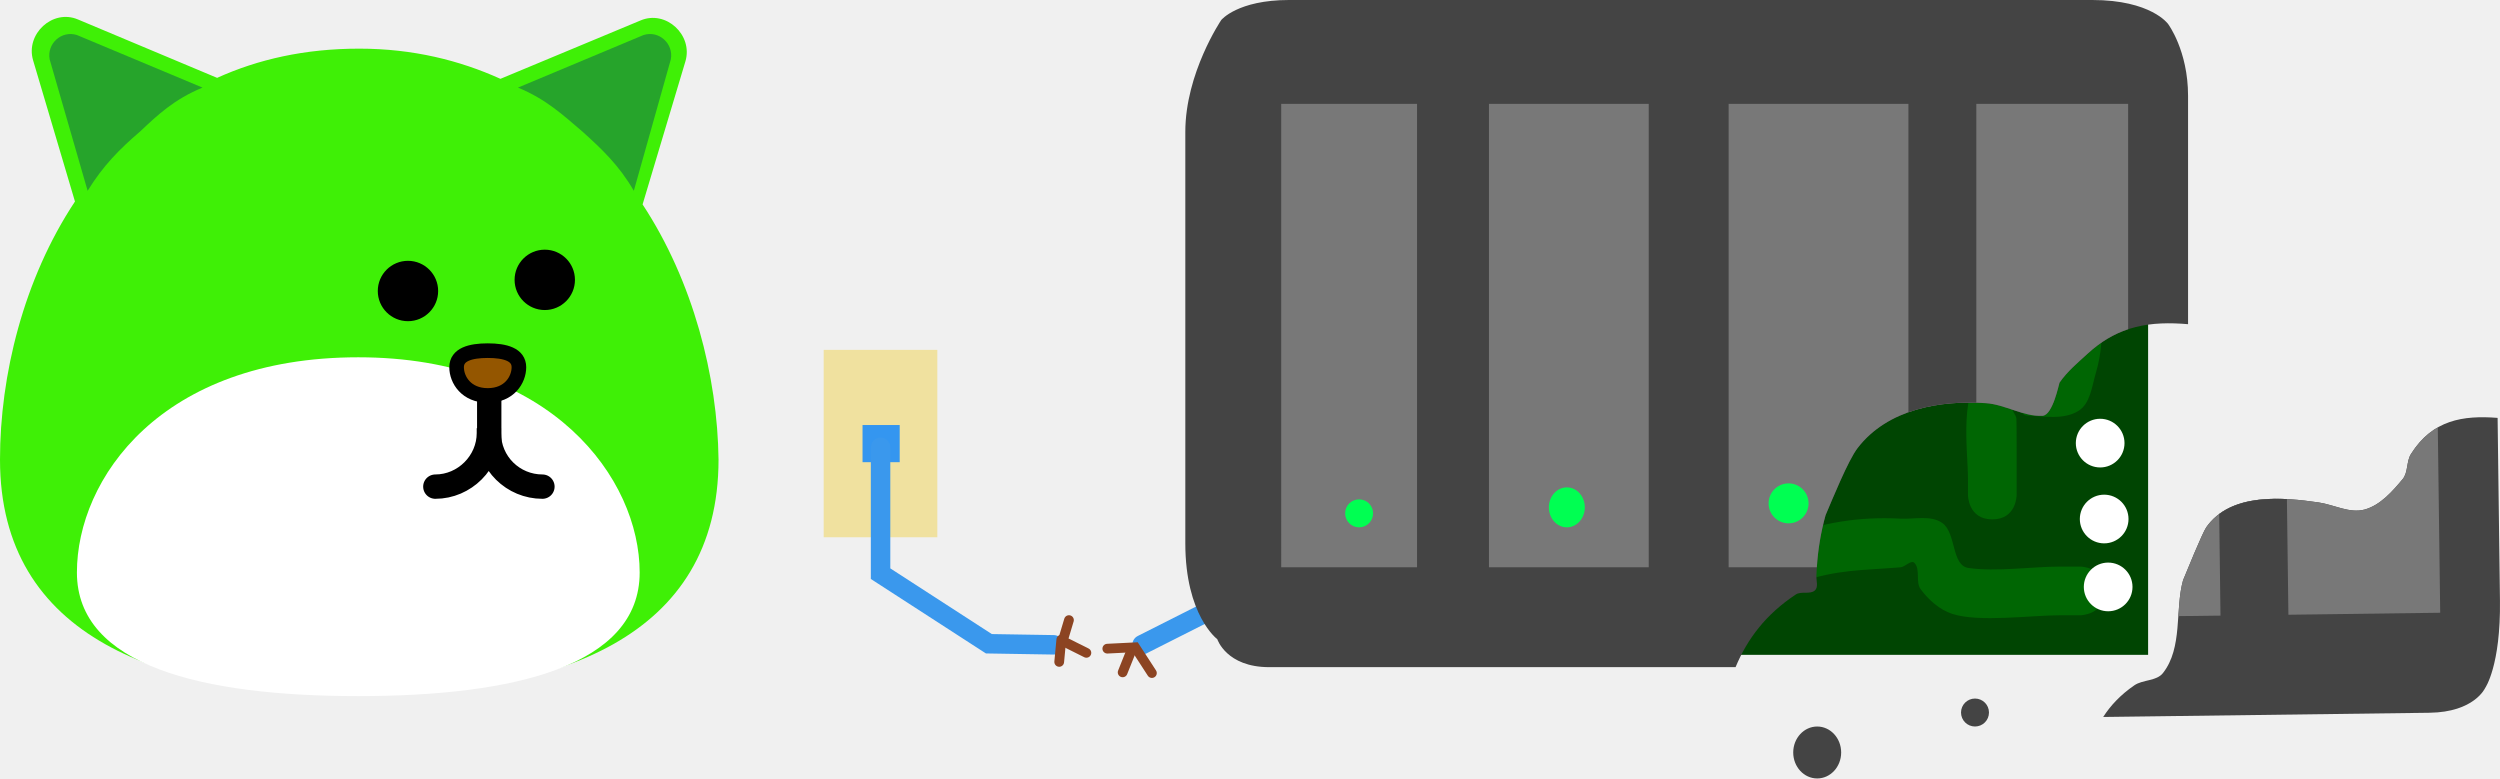
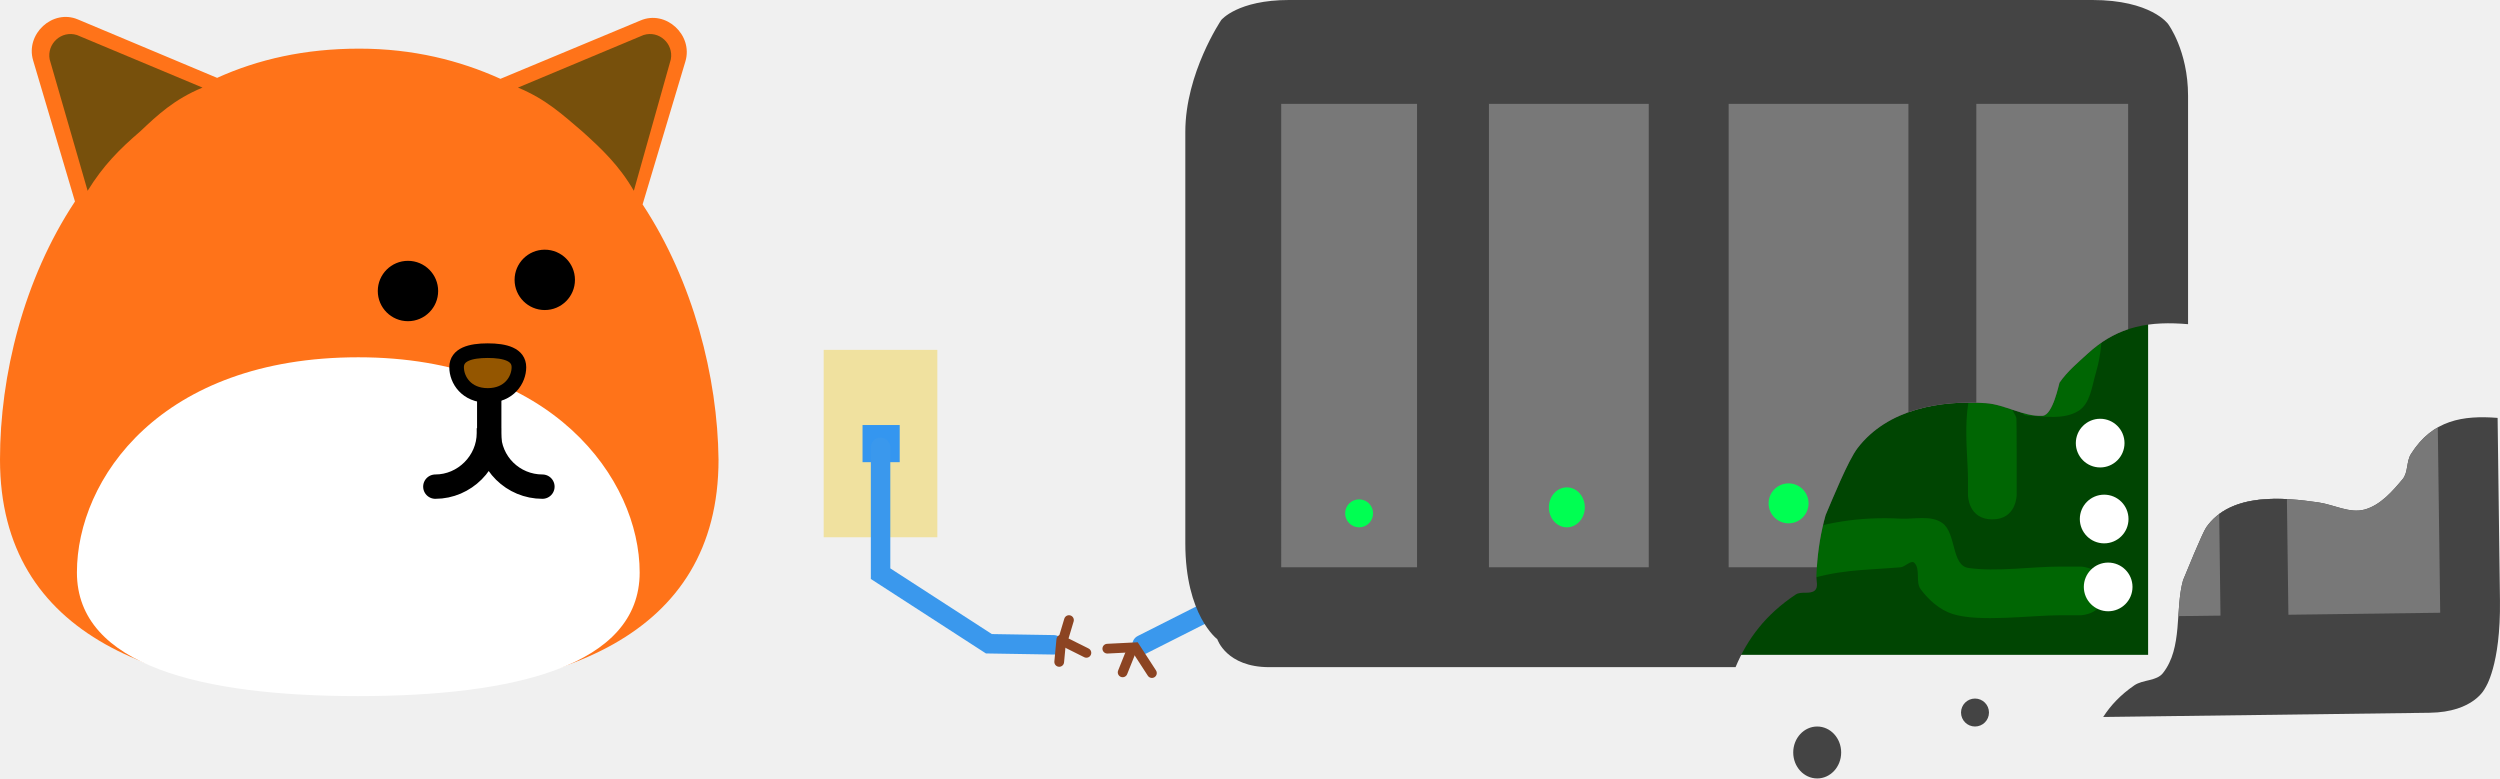
<svg xmlns="http://www.w3.org/2000/svg" version="1.1" width="256.772" height="79.953" viewBox="0,0,256.772,79.953">
-   <g transform="translate(-111.6142,-140.0234)">
+   <g transform="translate(-124.841,-156.0547)">
    <g data-paper-data="{&quot;isPaintingLayer&quot;:true}" fill-rule="nonzero" stroke-linejoin="miter" stroke-miterlimit="10" stroke-dasharray="" stroke-dashoffset="0" style="mix-blend-mode: normal">
-       <path d="M185.414,187.22c0,18.3 -16.5,24.2 -36.9,24.2c-20.4,0 -36.9,-5.9 -36.9,-24.2c0,-8.6 2.4,-18.5 7.7,-26.5l-4.3,-14.5c-0.8,-2.7 2,-5.3 4.6,-4.2l14.3,6c4.2,-1.9 9,-3 14.6,-3c5.5,0 10.3,1.2 14.5,3.1l14.4,-6c2.6,-1.1 5.4,1.5 4.6,4.2l-4.4,14.7c5.2,7.9 7.7,17.7 7.8,26.2z" fill="#3ff006" stroke="none" stroke-width="1" stroke-linecap="butt" />
-       <path d="M177.314,198.82c0,9.6 -12.9,12.7 -28.9,12.7c-16,0 -28.9,-3.1 -28.9,-12.7c0,-9.6 8.6,-22.1 28.9,-22.1c19.9,0 28.9,12.5 28.9,22.1z" fill="#ffffff" stroke="none" stroke-width="1" stroke-linecap="butt" />
-       <path d="M150.416,169.912c0,-1.712 1.388,-3.1 3.1,-3.1c1.712,0 3.1,1.388 3.1,3.1c0,1.712 -1.388,3.1 -3.1,3.1c-1.712,0 -3.1,-1.388 -3.1,-3.1z" fill="#000000" stroke="none" stroke-width="1" stroke-linecap="butt" />
-       <path d="M164.467,168.767c0,-1.712 1.388,-3.1 3.1,-3.1c1.712,0 3.1,1.388 3.1,3.1c0,1.712 -1.388,3.1 -3.1,3.1c-1.712,0 -3.1,-1.388 -3.1,-3.1z" fill="#000000" stroke="none" stroke-width="1" stroke-linecap="butt" />
-       <path d="M126.014,153.52c-2.1,1.8 -3.8,3.5 -5.4,6.1l-3.9,-13.5c-0.3,-1.6 1.2,-3 2.8,-2.5l12.9,5.4c-2.9,1.2 -4.6,2.8 -6.4,4.5z" fill="#26a42b" stroke="none" stroke-width="1" stroke-linecap="butt" />
-       <path d="M164.814,149.02l12.9,-5.4c1.6,-0.5 3.1,0.9 2.8,2.5l-3.8,13.5c-1.5,-2.6 -3.3,-4.3 -5.3,-6.1c-2,-1.7 -3.7,-3.3 -6.6,-4.5z" fill="#26a42b" stroke="none" stroke-width="1" stroke-linecap="butt" />
-       <path d="M161.862,187.006v-6.536" fill="none" stroke="#000000" stroke-width="2.5" stroke-linecap="round" />
-       <path d="M158.511,177.739c0,-1.3 1.4,-1.7 3.2,-1.7c1.8,0 3.2,0.4 3.2,1.7c0,1.3 -1,2.9 -3.2,2.9c-2.2,0 -3.2,-1.6 -3.2,-2.9z" fill="#945600" stroke="#000000" stroke-width="1.5" stroke-linecap="butt" />
-       <path d="M196.213,195.205v-19.247h11.674v19.247z" fill="#f0e19f" stroke="none" stroke-width="0" stroke-linecap="butt" />
-       <path d="M200.204,187.494v-3.817h3.817v3.817z" fill="#3496f0" stroke="none" stroke-width="0" stroke-linecap="butt" />
-       <path d="M219.834,206.252l-6.653,-0.109l-11.124,-7.198v-12.978" fill="none" stroke="#3a98ed" stroke-width="2" stroke-linecap="round" />
-       <path d="M228.918,206.24l10.579,-5.344" fill="none" stroke="#3a98ed" stroke-width="2" stroke-linecap="round" />
+       <path d="M198.641,203.251c0,18.3 -16.5,24.2 -36.9,24.2c-20.4,0 -36.9,-5.9 -36.9,-24.2c0,-8.6 2.4,-18.5 7.7,-26.5l-4.3,-14.5c-0.8,-2.7 2,-5.3 4.6,-4.2l14.3,6c4.2,-1.9 9,-3 14.6,-3c5.5,0 10.3,1.2 14.5,3.1l14.4,-6c2.6,-1.1 5.4,1.5 4.6,4.2l-4.4,14.7c5.2,7.9 7.7,17.7 7.8,26.2z" fill="#ff7319" stroke="none" stroke-width="1" stroke-linecap="butt" />
+       <path d="M190.541,214.851c0,9.6 -12.9,12.7 -28.9,12.7c-16,0 -28.9,-3.1 -28.9,-12.7c0,-9.6 8.6,-22.1 28.9,-22.1c19.9,0 28.9,12.5 28.9,22.1z" fill="#ffffff" stroke="none" stroke-width="1" stroke-linecap="butt" />
+       <path d="M163.643,185.944c0,-1.712 1.388,-3.1 3.1,-3.1c1.712,0 3.1,1.388 3.1,3.1c0,1.712 -1.388,3.1 -3.1,3.1c-1.712,0 -3.1,-1.388 -3.1,-3.1z" fill="#000000" stroke="none" stroke-width="1" stroke-linecap="butt" />
+       <path d="M177.694,184.799c0,-1.712 1.388,-3.1 3.1,-3.1c1.712,0 3.1,1.388 3.1,3.1c0,1.712 -1.388,3.1 -3.1,3.1c-1.712,0 -3.1,-1.388 -3.1,-3.1z" fill="#000000" stroke="none" stroke-width="1" stroke-linecap="butt" />
+       <path d="M139.241,169.551c-2.1,1.8 -3.8,3.5 -5.4,6.1l-3.9,-13.5c-0.3,-1.6 1.2,-3 2.8,-2.5l12.9,5.4c-2.9,1.2 -4.6,2.8 -6.4,4.5z" fill="#77500c" stroke="none" stroke-width="1" stroke-linecap="butt" />
+       <path d="M178.041,165.051l12.9,-5.4c1.6,-0.5 3.1,0.9 2.8,2.5l-3.8,13.5c-1.5,-2.6 -3.3,-4.3 -5.3,-6.1c-2,-1.7 -3.7,-3.3 -6.6,-4.5z" fill="#77500c" stroke="none" stroke-width="1" stroke-linecap="butt" />
+       <path d="M175.089,203.037v-6.536" fill="none" stroke="#000000" stroke-width="2.5" stroke-linecap="round" />
+       <path d="M171.738,193.77c0,-1.3 1.4,-1.7 3.2,-1.7c1.8,0 3.2,0.4 3.2,1.7c0,1.3 -1,2.9 -3.2,2.9c-2.2,0 -3.2,-1.6 -3.2,-2.9z" fill="#945600" stroke="#000000" stroke-width="1.5" stroke-linecap="butt" />
+       <path d="M209.44,211.236v-19.247h11.674v19.247z" fill="#f0e19f" stroke="none" stroke-width="0" stroke-linecap="butt" />
+       <path d="M213.431,203.525v-3.817h3.817v3.817z" fill="#3496f0" stroke="none" stroke-width="0" stroke-linecap="butt" />
+       <path d="M233.061,222.283l-6.653,-0.109l-11.124,-7.198v-12.978" fill="none" stroke="#3a98ed" stroke-width="2" stroke-linecap="round" />
+       <path d="M242.145,222.271l10.579,-5.344" fill="none" stroke="#3a98ed" stroke-width="2" stroke-linecap="round" />
      <g stroke="none" stroke-linecap="butt">
        <g>
-           <path d="M289.982,166.66h42.262v40.621h-42.262z" fill="#004502" stroke-width="0" />
-           <path d="M316.242,193.369c-2.5,0 -2.5,-2.5 -2.5,-2.5v-1.641c0,-3.059 -1.028,-9.365 1.96,-11.535c1.748,-1.27 4.38,1.052 6.463,0.48c0.321,-0.088 -0.173,-0.654 -0.156,-0.987c0.164,-3.208 0.554,-5.463 -0.376,-8.608c0,0 -0.687,-2.404 1.717,-3.091c2.404,-0.687 3.091,1.717 3.091,1.717c0.991,3.565 1.534,7.422 0.445,11.087c-0.411,1.383 -0.57,3.179 -1.797,3.937c-1.518,0.937 -3.55,0.557 -5.332,0.466c-0.519,-0.027 -0.837,-0.957 -1.335,-0.806c-0.37,0.112 0.265,0.736 0.295,1.121c0.033,0.422 0.024,5.991 0.024,6.218v1.641c0,0 0,2.5 -2.5,2.5z" fill="#006603" stroke-width="0.5" />
-           <path d="M327.769,200.716c0,2.5 -2.5,2.5 -2.5,2.5h-2.052c-2.998,0 -8.365,0.748 -11.085,-0.141c-1.305,-0.427 -2.43,-1.43 -3.248,-2.533c-0.55,-0.741 -0.005,-2.018 -0.631,-2.695c-0.343,-0.371 -0.945,0.404 -1.448,0.445c-4.013,0.327 -6.419,0.209 -10.288,1.513c0,0 -2.372,0.791 -3.162,-1.581c-0.791,-2.372 1.581,-3.162 1.581,-3.162c4.105,-1.355 7.508,-1.994 11.869,-1.77c1.438,0.074 3.119,-0.384 4.296,0.445c1.456,1.026 0.924,4.36 2.686,4.62c2.838,0.418 6.537,-0.141 9.43,-0.141h2.052c0,0 2.5,0 2.5,2.5z" fill="#006603" stroke-width="0.5" />
+           <path d="M303.209,182.691h42.262v40.621h-42.262z" fill="#004502" stroke-width="0" />
+           <path d="M329.469,209.4c-2.5,0 -2.5,-2.5 -2.5,-2.5v-1.641c0,-3.059 -1.028,-9.365 1.96,-11.535c1.748,-1.27 4.38,1.052 6.463,0.48c0.321,-0.088 -0.173,-0.654 -0.156,-0.987c0.164,-3.208 0.554,-5.463 -0.376,-8.608c0,0 -0.687,-2.404 1.717,-3.091c2.404,-0.687 3.091,1.717 3.091,1.717c0.991,3.565 1.534,7.422 0.445,11.087c-0.411,1.383 -0.57,3.179 -1.797,3.937c-1.518,0.937 -3.55,0.557 -5.332,0.466c-0.519,-0.027 -0.837,-0.957 -1.335,-0.806c-0.37,0.112 0.265,0.736 0.295,1.121c0.033,0.422 0.024,5.991 0.024,6.218v1.641c0,0 0,2.5 -2.5,2.5z" fill="#006603" stroke-width="0.5" />
+           <path d="M340.996,216.747c0,2.5 -2.5,2.5 -2.5,2.5h-2.052c-2.998,0 -8.365,0.748 -11.085,-0.141c-1.305,-0.427 -2.43,-1.43 -3.248,-2.533c-0.55,-0.741 -0.005,-2.018 -0.631,-2.695c-0.343,-0.371 -0.945,0.404 -1.448,0.445c-4.013,0.327 -6.419,0.209 -10.288,1.513c0,0 -2.372,0.791 -3.162,-1.581c-0.791,-2.372 1.581,-3.162 1.581,-3.162c4.105,-1.355 7.508,-1.994 11.869,-1.77c1.438,0.074 3.119,-0.384 4.296,0.445c1.456,1.026 0.924,4.36 2.686,4.62c2.838,0.418 6.537,-0.141 9.43,-0.141h2.052c0,0 2.5,0 2.5,2.5z" fill="#006603" stroke-width="0.5" />
        </g>
-         <path d="M237.051,142.075c0,0 1.668,-2.052 6.975,-2.052c12.145,0 61.252,0 82.473,0c6.061,0 7.796,2.462 7.796,2.462c0,0 2.052,2.729 2.052,7.386c0,4.247 0,13.51 0,23.449c-3.789,-0.321 -7.117,0.101 -10.284,3c-1.031,0.944 -2.131,1.856 -2.921,3.01c-0.05,0.073 -0.677,3.345 -1.745,3.398c-1.978,0.098 -3.823,-1.156 -5.798,-1.295c-4.692,-0.33 -10.12,0.599 -13.2,4.615c-0.97,1.265 -2.588,5.26 -3.284,6.889c-0.566,2.024 -0.868,4.134 -0.941,6.235c-0.017,0.499 0.22,1.156 -0.151,1.49c-0.499,0.45 -1.411,0.051 -1.97,0.423c-3.097,2.056 -4.977,4.573 -6.181,7.461c-20.345,0 -41.128,0 -47.898,0c-4.411,0 -5.334,-2.872 -5.334,-2.872c0,0 -3.283,-2.437 -3.283,-9.848c0,-13.636 0,-34.386 0,-42.262c0,-6.033 3.693,-11.489 3.693,-11.489z" fill="#444444" stroke-width="NaN" />
-         <path d="M243.206,150.692h86.987v23.148c-1.42,0.471 -2.789,1.254 -4.129,2.481c-1.031,0.944 -2.131,1.856 -2.921,3.01c-0.05,0.073 -0.677,3.345 -1.745,3.398c-1.978,0.098 -3.823,-1.156 -5.798,-1.295c-4.692,-0.33 -10.12,0.599 -13.2,4.615c-0.97,1.265 -2.588,5.26 -3.284,6.889c-0.487,1.74 -0.778,3.544 -0.897,5.351h-55.012z" fill="#787878" stroke-width="0" />
-         <path d="M307.625,146.178h6.975v35.205c-2.32,-0.07 -4.763,0.187 -6.975,0.98z" fill="#444444" stroke-width="0" />
-         <path d="M280.955,143.716h8.206v59.496h-8.206z" fill="#444444" stroke-width="0" />
-         <path d="M257.157,146.178h7.386v57.034h-7.386z" fill="#444444" stroke-width="0" />
-         <path d="M295.316,193.775c-1.133,0 -2.052,-0.919 -2.052,-2.052c0,-1.133 0.919,-2.052 2.052,-2.052c1.133,0 2.052,0.919 2.052,2.052c0,1.133 -0.919,2.052 -2.052,2.052z" fill="#00ff52" stroke-width="0" />
-         <path d="M272.543,194.185c-1.02,0 -1.846,-0.919 -1.846,-2.052c0,-1.133 0.827,-2.052 1.846,-2.052c1.02,0 1.846,0.919 1.846,2.052c0,1.133 -0.827,2.052 -1.846,2.052z" fill="#00ff52" stroke-width="0" />
-         <path d="M251.207,194.185c-0.793,0 -1.436,-0.643 -1.436,-1.436c0,-0.793 0.643,-1.436 1.436,-1.436c0.793,0 1.436,0.643 1.436,1.436c0,0.793 -0.643,1.436 -1.436,1.436z" fill="#00ff52" stroke-width="0" />
+         <path d="M250.278,158.106c0,0 1.668,-2.052 6.975,-2.052c12.145,0 61.252,0 82.473,0c6.061,0 7.796,2.462 7.796,2.462c0,0 2.052,2.729 2.052,7.386c0,4.247 0,13.51 0,23.449c-3.789,-0.321 -7.117,0.101 -10.284,3c-1.031,0.944 -2.131,1.856 -2.921,3.01c-0.05,0.073 -0.677,3.345 -1.745,3.398c-1.978,0.098 -3.823,-1.156 -5.798,-1.295c-4.692,-0.33 -10.12,0.599 -13.2,4.615c-0.97,1.265 -2.588,5.26 -3.284,6.889c-0.566,2.024 -0.868,4.134 -0.941,6.235c-0.017,0.499 0.22,1.156 -0.151,1.49c-0.499,0.45 -1.411,0.051 -1.97,0.423c-3.097,2.056 -4.977,4.573 -6.181,7.461c-20.345,0 -41.128,0 -47.898,0c-4.411,0 -5.334,-2.872 -5.334,-2.872c0,0 -3.283,-2.437 -3.283,-9.848c0,-13.636 0,-34.386 0,-42.262c0,-6.033 3.693,-11.489 3.693,-11.489z" fill="#444444" stroke-width="NaN" />
+         <path d="M256.433,166.723h86.987v23.148c-1.42,0.471 -2.789,1.254 -4.129,2.481c-1.031,0.944 -2.131,1.856 -2.921,3.01c-0.05,0.073 -0.677,3.345 -1.745,3.398c-1.978,0.098 -3.823,-1.156 -5.798,-1.295c-4.692,-0.33 -10.12,0.599 -13.2,4.615c-0.97,1.265 -2.588,5.26 -3.284,6.889c-0.487,1.74 -0.778,3.544 -0.897,5.351h-55.012z" fill="#787878" stroke-width="0" />
+         <path d="M320.852,162.209h6.975v35.205c-2.32,-0.07 -4.763,0.187 -6.975,0.98z" fill="#444444" stroke-width="0" />
+         <path d="M294.182,159.747h8.206v59.496h-8.206z" fill="#444444" stroke-width="0" />
+         <path d="M270.383,162.209h7.386v57.034h-7.386z" fill="#444444" stroke-width="0" />
+         <path d="M308.543,209.806c-1.133,0 -2.052,-0.919 -2.052,-2.052c0,-1.133 0.919,-2.052 2.052,-2.052c1.133,0 2.052,0.919 2.052,2.052c0,1.133 -0.919,2.052 -2.052,2.052z" fill="#00ff52" stroke-width="0" />
+         <path d="M285.77,210.216c-1.02,0 -1.846,-0.919 -1.846,-2.052c0,-1.133 0.827,-2.052 1.846,-2.052c1.02,0 1.846,0.919 1.846,2.052c0,1.133 -0.827,2.052 -1.846,2.052z" fill="#00ff52" stroke-width="0" />
+         <path d="M264.434,210.216c-0.793,0 -1.436,-0.643 -1.436,-1.436c0,-0.793 0.643,-1.436 1.436,-1.436c0.793,0 1.436,0.643 1.436,1.436c0,0.793 -0.643,1.436 -1.436,1.436z" fill="#00ff52" stroke-width="0" />
        <g>
-           <path d="M351.14,201.049c-1.133,0.015 -2.063,-0.892 -2.078,-2.025c-0.015,-1.133 0.892,-2.063 2.025,-2.078c1.133,-0.015 2.063,0.892 2.078,2.025c0.015,1.133 -0.892,2.063 -2.025,2.078z" fill="#00ff52" stroke-width="0" />
+           <path d="M364.367,217.08c-1.133,0.015 -2.063,-0.892 -2.078,-2.025c-0.015,-1.133 0.892,-2.063 2.025,-2.078c1.133,-0.015 2.063,0.892 2.078,2.025c0.015,1.133 -0.892,2.063 -2.025,2.078z" fill="#00ff52" stroke-width="0" />
          <g>
-             <path d="M368.382,201.647c0.088,6.79 -1.525,9.047 -1.525,9.047c0,0 -1.102,2.476 -5.712,2.536c-7.594,0.098 -20.167,0.26 -33.514,0.433c0.766,-1.196 1.794,-2.284 3.196,-3.249c0.877,-0.604 2.277,-0.421 2.937,-1.256c2.062,-2.608 1.229,-6.538 2.068,-9.536c0.295,-0.71 1.98,-4.869 2.391,-5.452c2.508,-3.559 7.855,-3.079 11.526,-2.544c1.582,0.231 3.2,1.156 4.74,0.73c1.604,-0.444 2.831,-1.844 3.897,-3.122c0.578,-0.692 0.37,-1.804 0.849,-2.568c2.218,-3.537 5.379,-3.996 8.905,-3.723c0.086,6.684 0.172,13.346 0.241,18.704z" fill="#444444" stroke-width="NaN" />
-             <path d="M362.244,202.958l-26.894,0.347c0.086,-1.28 0.164,-2.548 0.482,-3.683c0.295,-0.71 1.98,-4.869 2.391,-5.452c2.508,-3.559 7.855,-3.079 11.526,-2.544c1.582,0.231 3.2,1.156 4.74,0.73c1.604,-0.444 2.831,-1.844 3.897,-3.122c0.578,-0.692 0.37,-1.804 0.849,-2.568c0.806,-1.284 1.735,-2.163 2.762,-2.748z" fill="#787878" stroke-width="0" />
-             <path d="M346.738,209.723l-6.975,0.09l-0.219,-16.997c1.889,-1.404 4.499,-1.657 6.956,-1.533z" fill="#444444" stroke-width="0" />
+             <path d="M381.609,217.679c0.088,6.79 -1.525,9.047 -1.525,9.047c0,0 -1.102,2.476 -5.712,2.536c-7.594,0.098 -20.167,0.26 -33.514,0.433c0.766,-1.196 1.794,-2.284 3.196,-3.249c0.877,-0.604 2.277,-0.421 2.937,-1.256c2.062,-2.608 1.229,-6.538 2.068,-9.536c0.295,-0.71 1.98,-4.869 2.391,-5.452c2.508,-3.559 7.855,-3.079 11.526,-2.544c1.582,0.231 3.2,1.156 4.74,0.73c1.604,-0.444 2.831,-1.844 3.897,-3.122c0.578,-0.692 0.37,-1.804 0.849,-2.568c2.218,-3.537 5.379,-3.996 8.905,-3.723c0.086,6.684 0.172,13.346 0.241,18.704z" fill="#444444" stroke-width="NaN" />
+             <path d="M375.471,218.989l-26.894,0.347c0.086,-1.28 0.164,-2.548 0.482,-3.683c0.295,-0.71 1.98,-4.869 2.391,-5.452c2.508,-3.559 7.855,-3.079 11.526,-2.544c1.582,0.231 3.2,1.156 4.74,0.73c1.604,-0.444 2.831,-1.844 3.897,-3.122c0.578,-0.692 0.37,-1.804 0.849,-2.568c0.806,-1.284 1.735,-2.163 2.762,-2.748z" fill="#787878" stroke-width="0" />
+             <path d="M359.965,225.755l-6.975,0.09l-0.219,-16.997c1.889,-1.404 4.499,-1.657 6.956,-1.533z" fill="#444444" stroke-width="0" />
          </g>
        </g>
-         <path d="M300.718,217.31c0,1.473 -1.102,2.667 -2.462,2.667c-1.36,0 -2.462,-1.194 -2.462,-2.667c0,-1.473 1.102,-2.667 2.462,-2.667c1.36,0 2.462,1.194 2.462,2.667z" fill="#444444" stroke-width="0" />
-         <path d="M315.9,213.206c0,0.793 -0.643,1.436 -1.436,1.436c-0.793,0 -1.436,-0.643 -1.436,-1.436c0,-0.793 0.643,-1.436 1.436,-1.436c0.793,0 1.436,0.643 1.436,1.436z" fill="#444444" stroke-width="0" />
-         <path d="M327.32,183.035c1.381,0 2.5,1.119 2.5,2.5c0,1.381 -1.119,2.5 -2.5,2.5c-1.381,0 -2.5,-1.119 -2.5,-2.5c0,-1.381 1.119,-2.5 2.5,-2.5z" fill="#ffffff" stroke-width="0.5" />
-         <path d="M327.731,190.831c1.381,0 2.5,1.119 2.5,2.5c0,1.381 -1.119,2.5 -2.5,2.5c-1.381,0 -2.5,-1.119 -2.5,-2.5c0,-1.381 1.119,-2.5 2.5,-2.5z" fill="#ffffff" stroke-width="0.5" />
-         <path d="M328.141,197.806c1.381,0 2.5,1.119 2.5,2.5c0,1.381 -1.119,2.5 -2.5,2.5c-1.381,0 -2.5,-1.119 -2.5,-2.5c0,-1.381 1.119,-2.5 2.5,-2.5z" fill="#ffffff" stroke-width="0.5" />
+         <path d="M313.945,233.341c0,1.473 -1.102,2.667 -2.462,2.667c-1.36,0 -2.462,-1.194 -2.462,-2.667c0,-1.473 1.102,-2.667 2.462,-2.667c1.36,0 2.462,1.194 2.462,2.667z" fill="#444444" stroke-width="0" />
+         <path d="M329.127,229.238c0,0.793 -0.643,1.436 -1.436,1.436c-0.793,0 -1.436,-0.643 -1.436,-1.436c0,-0.793 0.643,-1.436 1.436,-1.436c0.793,0 1.436,0.643 1.436,1.436z" fill="#444444" stroke-width="0" />
+         <path d="M340.547,199.066c1.381,0 2.5,1.119 2.5,2.5c0,1.381 -1.119,2.5 -2.5,2.5c-1.381,0 -2.5,-1.119 -2.5,-2.5c0,-1.381 1.119,-2.5 2.5,-2.5z" fill="#ffffff" stroke-width="0.5" />
+         <path d="M340.957,206.862c1.381,0 2.5,1.119 2.5,2.5c0,1.381 -1.119,2.5 -2.5,2.5c-1.381,0 -2.5,-1.119 -2.5,-2.5c0,-1.381 1.119,-2.5 2.5,-2.5z" fill="#ffffff" stroke-width="0.5" />
+         <path d="M341.368,213.837c1.381,0 2.5,1.119 2.5,2.5c0,1.381 -1.119,2.5 -2.5,2.5c-1.381,0 -2.5,-1.119 -2.5,-2.5c0,-1.381 1.119,-2.5 2.5,-2.5z" fill="#ffffff" stroke-width="0.5" />
      </g>
-       <path d="M223.196,207.077l-2.434,-1.217l0.644,-2.148" fill="none" stroke="#8c4422" stroke-width="1" stroke-linecap="round" />
-       <path d="M220.619,205.717l-0.215,2.291" fill="none" stroke="#8c4422" stroke-width="1" stroke-linecap="round" />
-       <path d="M225.344,206.647l2.863,-0.143l1.718,2.649" fill="none" stroke="#8c4422" stroke-width="1" stroke-linecap="round" />
-       <path d="M227.921,206.576l-1.002,2.505" fill="none" stroke="#8c4422" stroke-width="1" stroke-linecap="round" />
-       <path d="M156.327,190.005c3,0 5.5,-2.5 5.5,-5.5c0,-0.2 0,-0.2 0,-0.2c0,-0.2 0,-0.3 0,-0.3c0,0 0,0.1 0,0.3c0,0 0,0 0,0.2c0,3.1 2.5,5.5 5.5,5.5" fill="none" stroke="#000000" stroke-width="2.5" stroke-linecap="round" />
+       <path d="M236.423,223.108l-2.434,-1.217l0.644,-2.148" fill="none" stroke="#8c4422" stroke-width="1" stroke-linecap="round" />
+       <path d="M233.631,224.039l0.215,-2.291" fill="none" stroke="#8c4422" stroke-width="1" stroke-linecap="round" />
+       <path d="M238.571,222.679l2.863,-0.143l1.718,2.649" fill="none" stroke="#8c4422" stroke-width="1" stroke-linecap="round" />
+       <path d="M241.148,222.607l-1.002,2.505" fill="none" stroke="#8c4422" stroke-width="1" stroke-linecap="round" />
+       <path d="M169.553,206.037c3,0 5.5,-2.5 5.5,-5.5c0,-0.2 0,-0.2 0,-0.2c0,-0.2 0,-0.3 0,-0.3c0,0 0,0.1 0,0.3c0,0 0,0 0,0.2c0,3.1 2.5,5.5 5.5,5.5" fill="none" stroke="#000000" stroke-width="2.5" stroke-linecap="round" />
    </g>
  </g>
</svg>
